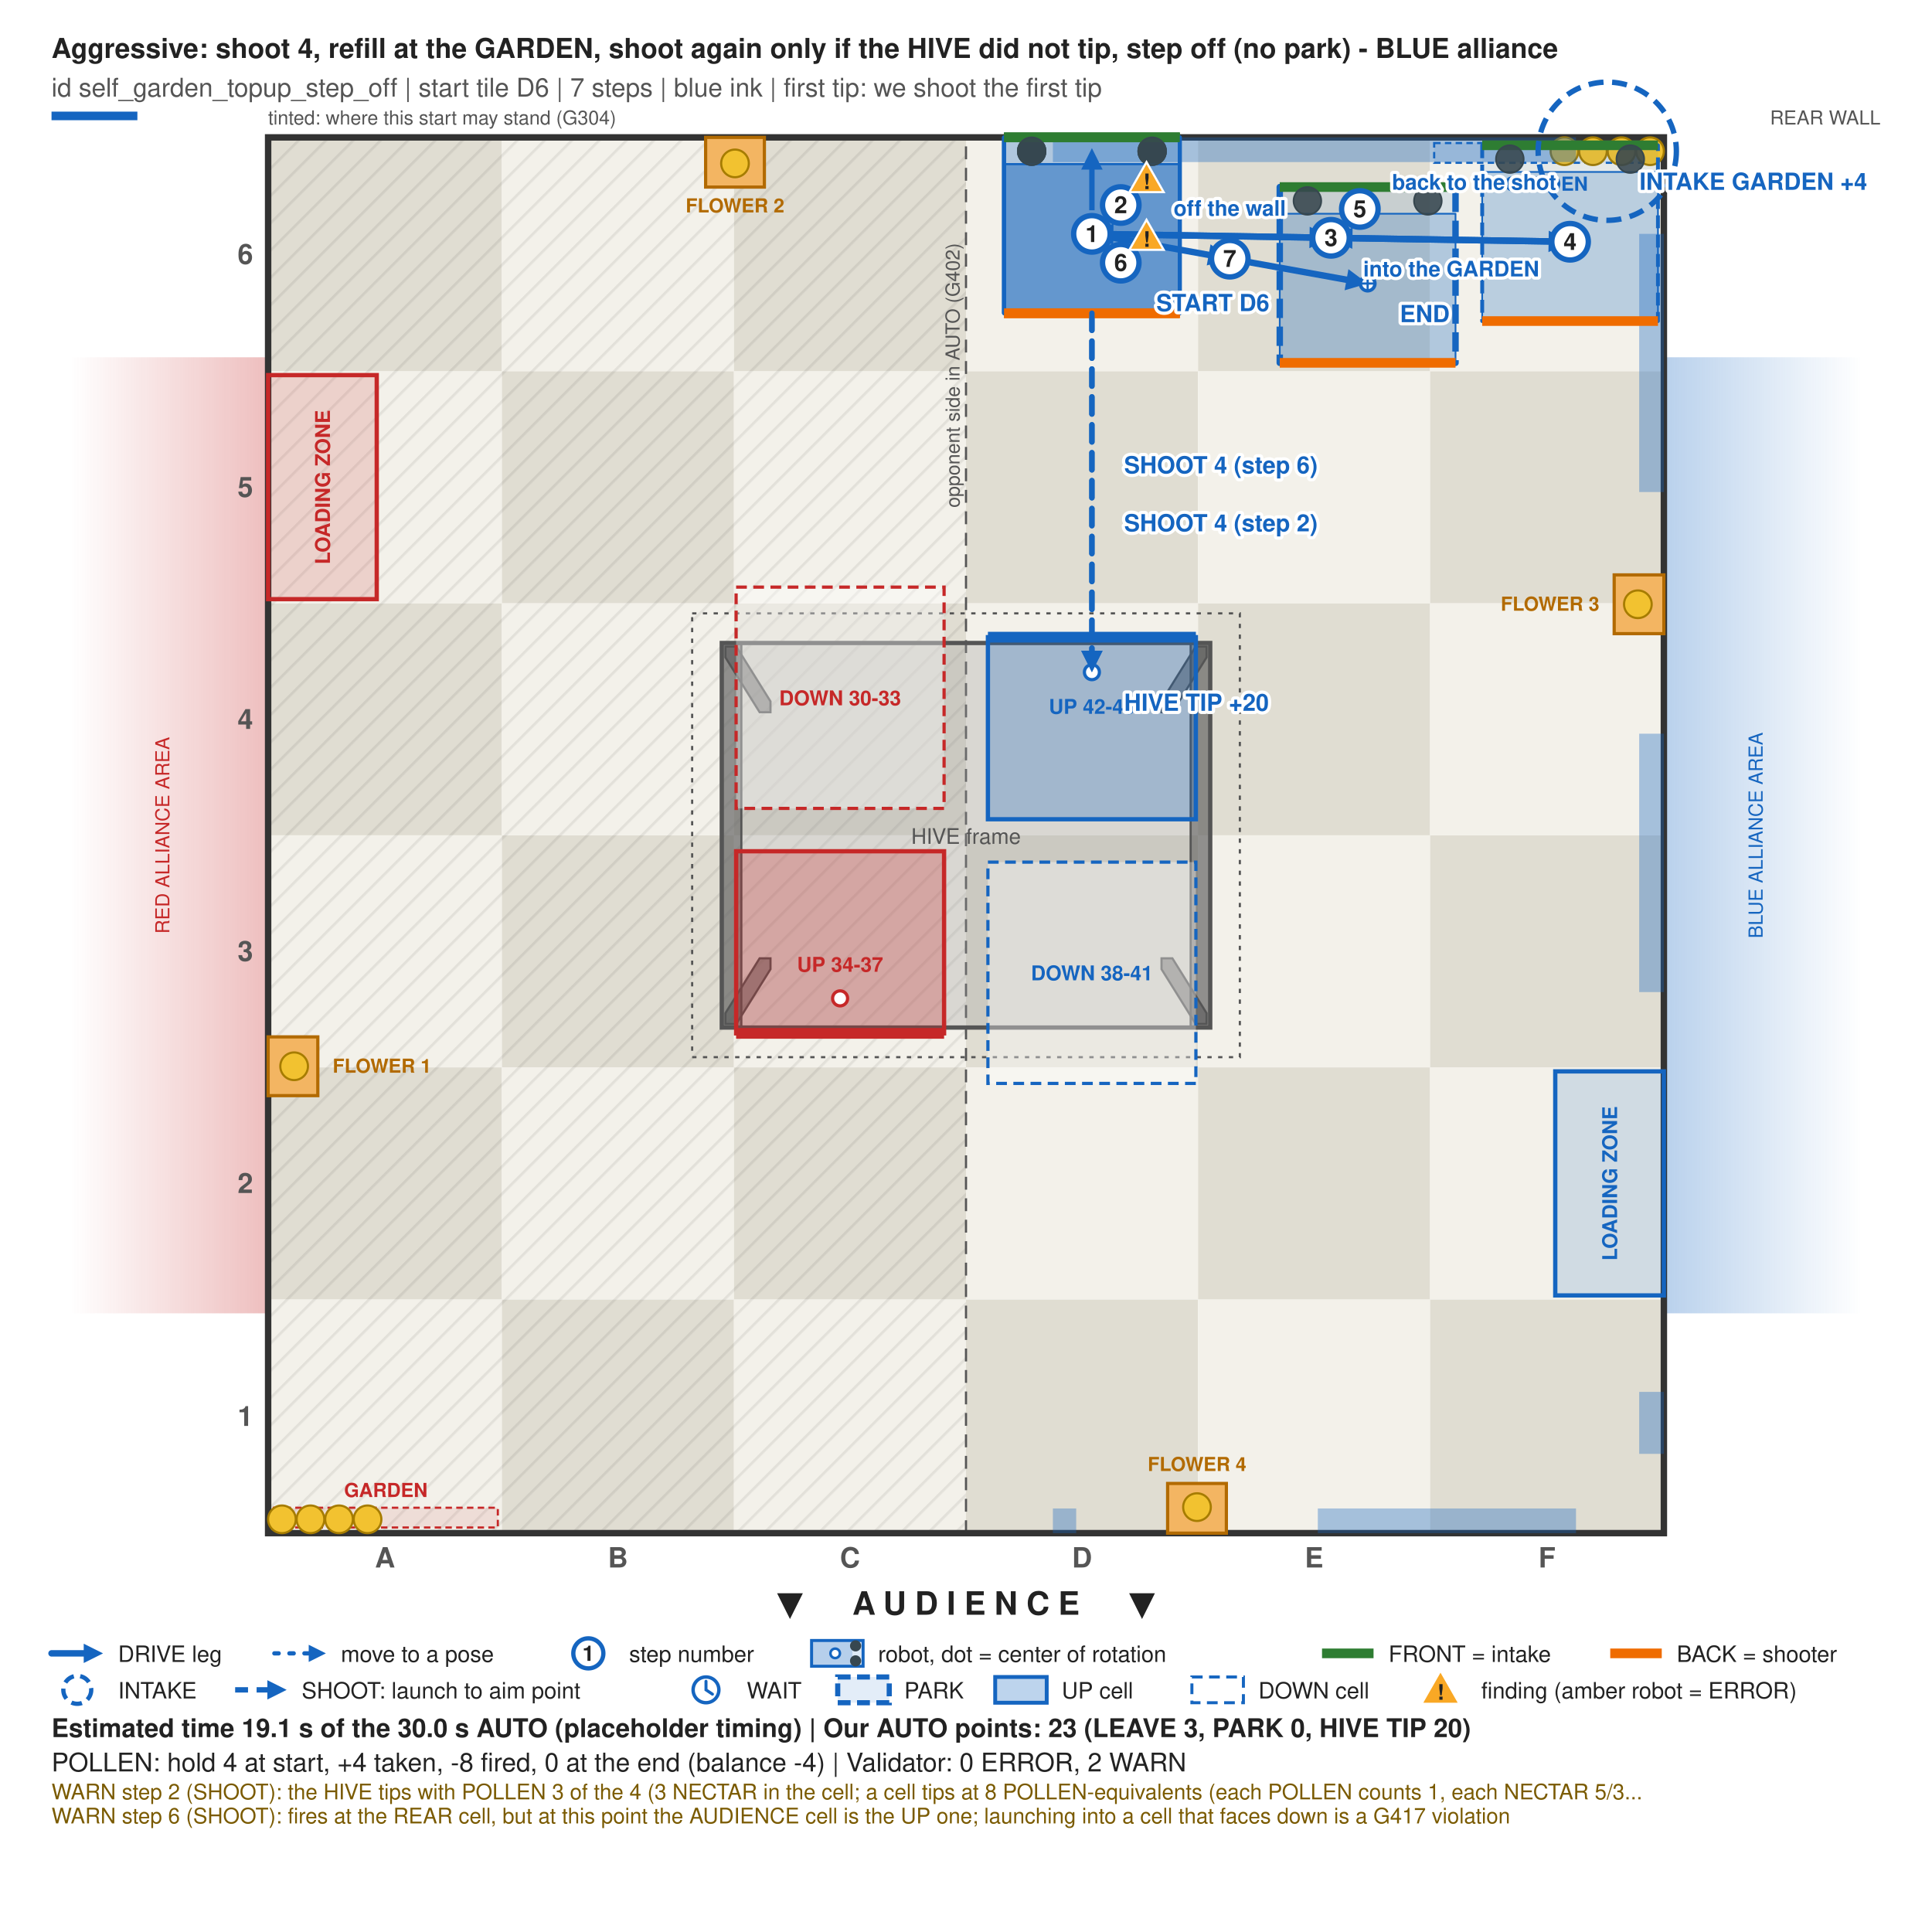
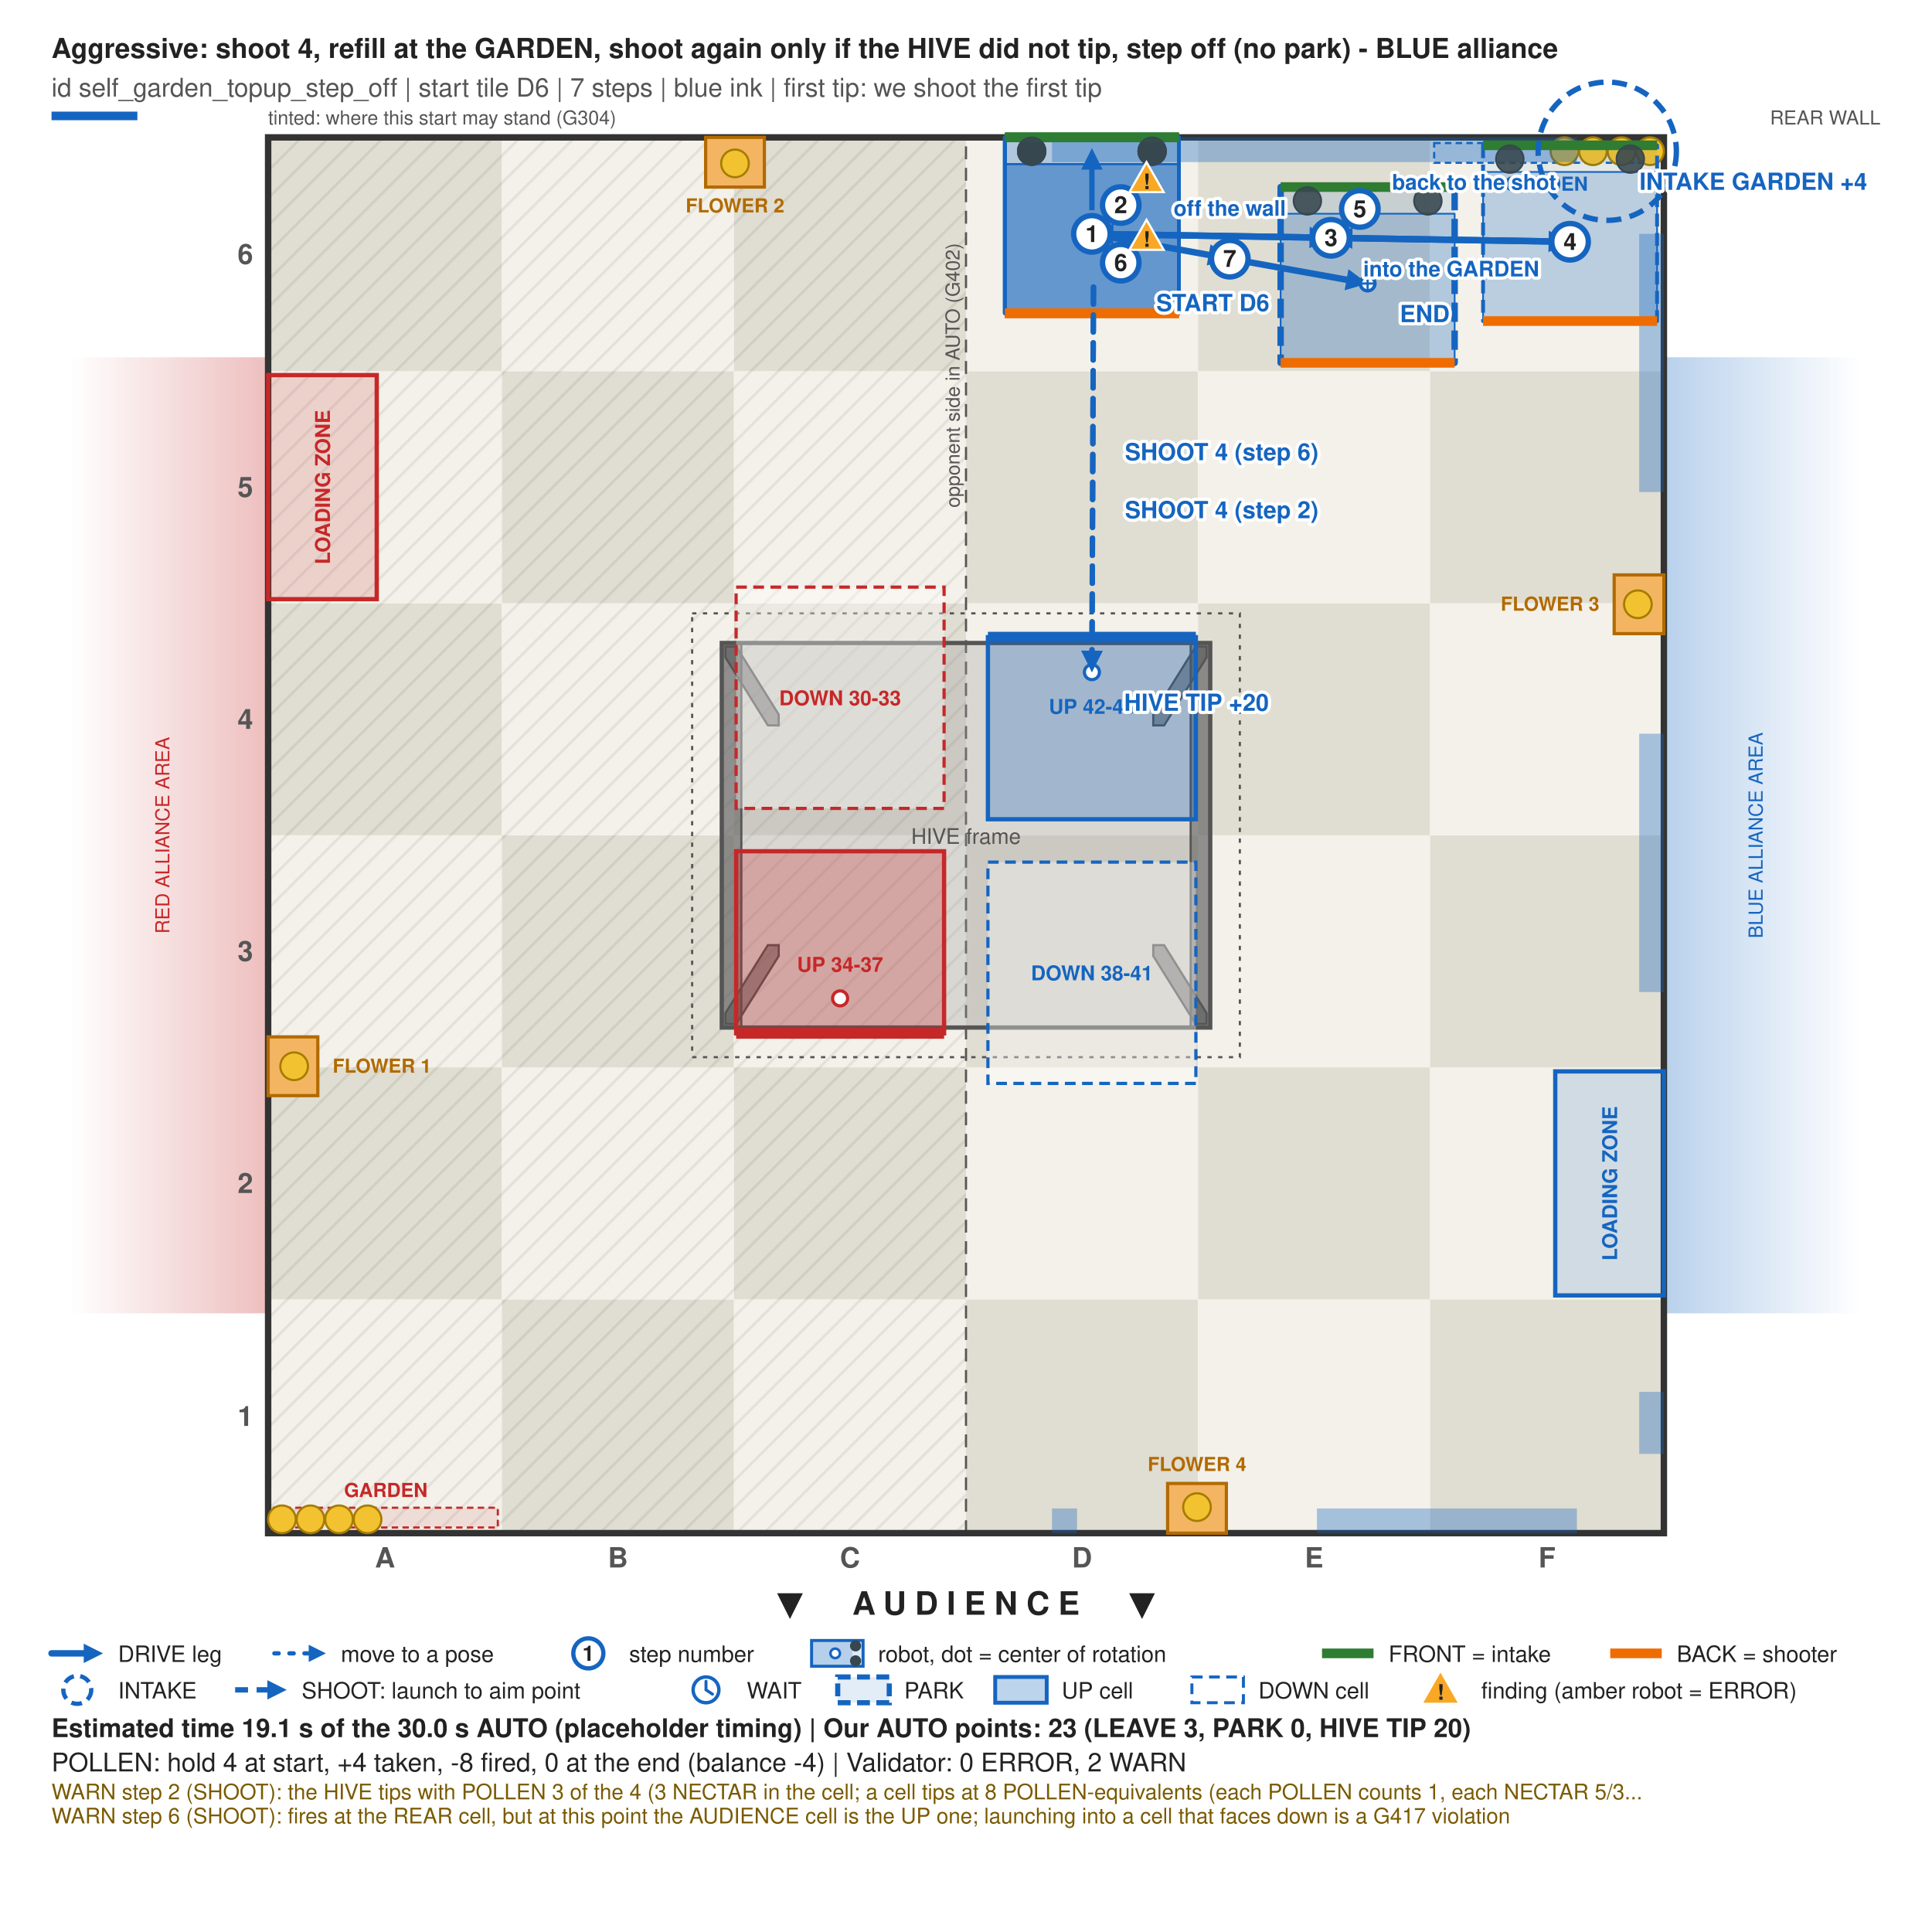
<svg xmlns="http://www.w3.org/2000/svg" viewBox="0 0 900 900" width="900" height="900" role="img" aria-labelledby="svg-title svg-desc" font-family="Helvetica, Arial, sans-serif">
  <defs>
    <linearGradient id="area-red" x1="1" y1="0" x2="0" y2="0">
      <stop offset="0" stop-color="#c62828" stop-opacity="0.30" />
      <stop offset="1" stop-color="#c62828" stop-opacity="0" />
    </linearGradient>
    <linearGradient id="area-blue" x1="0" y1="0" x2="1" y2="0">
      <stop offset="0" stop-color="#1565c0" stop-opacity="0.30" />
      <stop offset="1" stop-color="#1565c0" stop-opacity="0" />
    </linearGradient>
    <pattern id="opponent-hatch" width="9" height="9" patternUnits="userSpaceOnUse" patternTransform="rotate(45)">
      <line x1="0" y1="0" x2="0" y2="9" stroke="#000000" stroke-opacity="0.07" stroke-width="2.5" />
    </pattern>
  </defs>
  <rect id="background" x="0" y="0" width="900" height="900" fill="#ffffff" />
  <text id="title" x="24" y="27" font-size="12.79" font-weight="bold" fill="#222222">Aggressive: shoot 4, refill at the GARDEN, shoot again only if the HIVE did not tip, step off (no park) - BLUE alliance</text>
  <text id="subtitle" x="24" y="45" font-size="12" fill="#555555">id self_garden_topup_step_off  |  start tile D6  |  7 steps  |  blue ink  |  first tip: we shoot the first tip</text>
  <rect x="24" y="52" width="40" height="4" fill="#1565c0" />
  <g id="field">
    <rect class="alliance-area" data-alliance="RED" x="32.9" y="166.43" width="92" height="445.37" fill="url(#area-red)" />
    <rect class="alliance-area" data-alliance="BLUE" x="775.1" y="166.43" width="92" height="445.37" fill="url(#area-blue)" />
    <text x="78.9" y="389.12" font-size="9" fill="#c62828" text-anchor="middle" transform="rotate(-90 78.9 389.12)">RED ALLIANCE AREA</text>
    <text x="821.1" y="389.12" font-size="9" fill="#1565c0" text-anchor="middle" transform="rotate(-90 821.1 389.12)">BLUE ALLIANCE AREA</text>
    <rect class="tile" data-tile="A1" x="124.9" y="605.3" width="108.9" height="108.9" fill="#f3f1ea" />
    <rect class="tile" data-tile="A2" x="124.9" y="497.2" width="108.9" height="108.1" fill="#e0ddd2" />
    <rect class="tile" data-tile="A3" x="124.9" y="389.1" width="108.9" height="108.1" fill="#f3f1ea" />
    <rect class="tile" data-tile="A4" x="124.9" y="281" width="108.9" height="108.1" fill="#e0ddd2" />
    <rect class="tile" data-tile="A5" x="124.9" y="172.9" width="108.9" height="108.1" fill="#f3f1ea" />
    <rect class="tile" data-tile="A6" x="124.9" y="64" width="108.9" height="108.9" fill="#e0ddd2" />
    <rect class="tile" data-tile="B1" x="233.8" y="605.3" width="108.1" height="108.9" fill="#e0ddd2" />
    <rect class="tile" data-tile="B2" x="233.8" y="497.2" width="108.1" height="108.1" fill="#f3f1ea" />
    <rect class="tile" data-tile="B3" x="233.8" y="389.1" width="108.1" height="108.1" fill="#e0ddd2" />
    <rect class="tile" data-tile="B4" x="233.8" y="281" width="108.1" height="108.1" fill="#f3f1ea" />
    <rect class="tile" data-tile="B5" x="233.8" y="172.9" width="108.1" height="108.1" fill="#e0ddd2" />
    <rect class="tile" data-tile="B6" x="233.8" y="64" width="108.1" height="108.9" fill="#f3f1ea" />
    <rect class="tile" data-tile="C1" x="341.9" y="605.3" width="108.1" height="108.9" fill="#f3f1ea" />
    <rect class="tile" data-tile="C2" x="341.9" y="497.2" width="108.1" height="108.1" fill="#e0ddd2" />
    <rect class="tile" data-tile="C3" x="341.9" y="389.1" width="108.1" height="108.1" fill="#f3f1ea" />
    <rect class="tile" data-tile="C4" x="341.9" y="281" width="108.1" height="108.1" fill="#e0ddd2" />
    <rect class="tile" data-tile="C5" x="341.9" y="172.9" width="108.1" height="108.1" fill="#f3f1ea" />
    <rect class="tile" data-tile="C6" x="341.9" y="64" width="108.1" height="108.9" fill="#e0ddd2" />
    <rect class="tile" data-tile="D1" x="450" y="605.3" width="108.1" height="108.9" fill="#e0ddd2" />
    <rect class="tile" data-tile="D2" x="450" y="497.2" width="108.1" height="108.1" fill="#f3f1ea" />
    <rect class="tile" data-tile="D3" x="450" y="389.1" width="108.1" height="108.1" fill="#e0ddd2" />
    <rect class="tile" data-tile="D4" x="450" y="281" width="108.1" height="108.1" fill="#f3f1ea" />
    <rect class="tile" data-tile="D5" x="450" y="172.9" width="108.1" height="108.1" fill="#e0ddd2" />
    <rect class="tile" data-tile="D6" x="450" y="64" width="108.1" height="108.9" fill="#f3f1ea" />
    <rect class="tile" data-tile="E1" x="558.1" y="605.3" width="108.1" height="108.9" fill="#f3f1ea" />
    <rect class="tile" data-tile="E2" x="558.1" y="497.2" width="108.1" height="108.1" fill="#e0ddd2" />
    <rect class="tile" data-tile="E3" x="558.1" y="389.1" width="108.1" height="108.1" fill="#f3f1ea" />
    <rect class="tile" data-tile="E4" x="558.1" y="281" width="108.1" height="108.1" fill="#e0ddd2" />
    <rect class="tile" data-tile="E5" x="558.1" y="172.9" width="108.1" height="108.1" fill="#f3f1ea" />
    <rect class="tile" data-tile="E6" x="558.1" y="64" width="108.1" height="108.9" fill="#e0ddd2" />
    <rect class="tile" data-tile="F1" x="666.2" y="605.3" width="108.9" height="108.9" fill="#e0ddd2" />
    <rect class="tile" data-tile="F2" x="666.2" y="497.2" width="108.9" height="108.1" fill="#f3f1ea" />
    <rect class="tile" data-tile="F3" x="666.2" y="389.1" width="108.9" height="108.1" fill="#e0ddd2" />
    <rect class="tile" data-tile="F4" x="666.2" y="281" width="108.9" height="108.1" fill="#f3f1ea" />
    <rect class="tile" data-tile="F5" x="666.2" y="172.9" width="108.9" height="108.1" fill="#e0ddd2" />
    <rect class="tile" data-tile="F6" x="666.2" y="64" width="108.9" height="108.9" fill="#f3f1ea" />
    <rect id="opponent-side" x="124.9" y="64" width="325.1" height="650.2" fill="url(#opponent-hatch)" />
    <line id="side-line" x1="450" y1="714.2" x2="450" y2="64" stroke="#555555" stroke-width="1" stroke-dasharray="6 4" />
    <text id="opponent-label" x="447" y="174.86" font-size="9" fill="#555555" text-anchor="middle" transform="rotate(-90 447 174.86)">opponent side in AUTO (G402)</text>
    <text class="tile-label" x="179.35" y="730.2" font-size="13" font-weight="bold" text-anchor="middle" fill="#555555">A</text>
    <text class="tile-label" x="287.85" y="730.2" font-size="13" font-weight="bold" text-anchor="middle" fill="#555555">B</text>
    <text class="tile-label" x="395.95" y="730.2" font-size="13" font-weight="bold" text-anchor="middle" fill="#555555">C</text>
    <text class="tile-label" x="504.05" y="730.2" font-size="13" font-weight="bold" text-anchor="middle" fill="#555555">D</text>
    <text class="tile-label" x="612.15" y="730.2" font-size="13" font-weight="bold" text-anchor="middle" fill="#555555">E</text>
    <text class="tile-label" x="720.65" y="730.2" font-size="13" font-weight="bold" text-anchor="middle" fill="#555555">F</text>
    <text class="tile-label" x="117.9" y="664.25" font-size="13" font-weight="bold" text-anchor="end" fill="#555555">1</text>
    <text class="tile-label" x="117.9" y="555.75" font-size="13" font-weight="bold" text-anchor="end" fill="#555555">2</text>
    <text class="tile-label" x="117.9" y="447.65" font-size="13" font-weight="bold" text-anchor="end" fill="#555555">3</text>
    <text class="tile-label" x="117.9" y="339.55" font-size="13" font-weight="bold" text-anchor="end" fill="#555555">4</text>
    <text class="tile-label" x="117.9" y="231.45" font-size="13" font-weight="bold" text-anchor="end" fill="#555555">5</text>
    <text class="tile-label" x="117.9" y="122.95" font-size="13" font-weight="bold" text-anchor="end" fill="#555555">6</text>
    <rect id="field-border" x="124.9" y="64" width="650.2" height="650.2" fill="none" stroke="#333333" stroke-width="3" />
  </g>
  <g id="structures">
    <rect id="hive-frame" x="336.23" y="299.53" width="227.54" height="179.14" fill="#9a9a9a" fill-opacity="0.30" stroke="#555555" stroke-width="2" />
    <rect id="hive-keepout" x="322.43" y="285.73" width="255.14" height="206.74" fill="none" stroke="#555555" stroke-width="1" stroke-dasharray="2 3" />
    <g id="hive-solid">
      <polygon class="hive-foot" points="336.23,478.67 345.35,478.67 345.35,299.53 336.23,299.53" fill="#555555" fill-opacity="0.55" stroke="#555555" stroke-width="1" />
      <polygon class="hive-foot" points="554.65,478.67 563.77,478.67 563.77,299.53 554.65,299.53" fill="#555555" fill-opacity="0.55" stroke="#555555" stroke-width="1" />
-       <polygon class="hive-foot" points="337.94,477.01 343,477.01 358.92,451.48 358.92,446.42 353.86,446.42 337.94,471.95" fill="#555555" fill-opacity="0.55" stroke="#555555" stroke-width="1" />
-       <polygon class="hive-foot" points="337.94,306.25 353.86,331.78 358.92,331.78 358.92,326.72 343,301.19 337.94,301.19" fill="#555555" fill-opacity="0.55" stroke="#555555" stroke-width="1" />
-       <polygon class="hive-foot" points="541.08,451.48 557,477.01 562.06,477.01 562.06,471.95 546.14,446.42 541.08,446.42" fill="#555555" fill-opacity="0.55" stroke="#555555" stroke-width="1" />
-       <polygon class="hive-foot" points="541.08,331.78 546.14,331.78 562.06,306.25 562.06,301.19 557,301.19 541.08,326.72" fill="#555555" fill-opacity="0.55" stroke="#555555" stroke-width="1" />
+       <polygon class="hive-foot" points="337.94,477.01 343,477.01 362.76,445.34 362.76,440.28 357.7,440.28 337.94,471.95" fill="#555555" fill-opacity="0.55" stroke="#555555" stroke-width="1" />
+       <polygon class="hive-foot" points="337.94,306.25 357.7,337.92 362.76,337.92 362.76,332.86 343,301.19 337.94,301.19" fill="#555555" fill-opacity="0.55" stroke="#555555" stroke-width="1" />
+       <polygon class="hive-foot" points="537.24,445.34 557,477.01 562.06,477.01 562.06,471.95 542.3,440.28 537.24,440.28" fill="#555555" fill-opacity="0.55" stroke="#555555" stroke-width="1" />
+       <polygon class="hive-foot" points="537.24,337.92 542.3,337.92 562.06,306.25 562.06,301.19 557,301.19 537.24,332.86" fill="#555555" fill-opacity="0.55" stroke="#555555" stroke-width="1" />
    </g>
    <text x="450" y="393.1" font-size="10" fill="#555555" text-anchor="middle">HIVE frame</text>
    <g class="hive" data-alliance="RED">
      <g class="cell cell-down" data-alliance="RED" data-side="REAR">
        <rect x="342.91" y="273.5" width="96.88" height="103.09" fill="#ffffff" fill-opacity="0.35" stroke="#c62828" stroke-width="1.5" stroke-dasharray="5 3" />
        <text x="391.35" y="328.55" font-size="9.5" font-weight="bold" fill="#c62828" text-anchor="middle">DOWN 30-33</text>
      </g>
      <g class="cell cell-up" data-alliance="RED" data-side="AUDIENCE">
        <rect x="342.91" y="396.55" width="96.88" height="84.82" fill="#c62828" fill-opacity="0.28" stroke="#c62828" stroke-width="2" />
        <line class="cell-opening" x1="342.91" y1="481.38" x2="439.79" y2="481.38" stroke="#c62828" stroke-width="5" />
        <circle class="aim-point" cx="391.35" cy="465.08" r="3.5" fill="#ffffff" stroke="#c62828" stroke-width="1.5" />
        <text x="391.35" y="452.68" font-size="9.5" font-weight="bold" fill="#c62828" text-anchor="middle">UP 34-37</text>
      </g>
    </g>
    <g class="hive" data-alliance="BLUE">
      <g class="cell cell-down" data-alliance="BLUE" data-side="AUDIENCE">
        <rect x="460.21" y="401.61" width="96.88" height="103.09" fill="#ffffff" fill-opacity="0.35" stroke="#1565c0" stroke-width="1.5" stroke-dasharray="5 3" />
        <text x="508.65" y="456.66" font-size="9.5" font-weight="bold" fill="#1565c0" text-anchor="middle">DOWN 38-41</text>
      </g>
      <g class="cell cell-up" data-alliance="BLUE" data-side="REAR">
        <rect x="460.21" y="296.82" width="96.88" height="84.82" fill="#1565c0" fill-opacity="0.28" stroke="#1565c0" stroke-width="2" />
        <line class="cell-opening" x1="460.21" y1="296.82" x2="557.09" y2="296.82" stroke="#1565c0" stroke-width="5" />
        <circle class="aim-point" cx="508.65" cy="313.12" r="3.5" fill="#ffffff" stroke="#1565c0" stroke-width="1.5" />
        <text x="508.65" y="332.52" font-size="9.5" font-weight="bold" fill="#1565c0" text-anchor="middle">UP 42-45</text>
      </g>
    </g>
    <g class="flower" data-flower="1">
      <rect x="124.9" y="483.02" width="23.15" height="27.37" fill="#f3b562" stroke="#b26a00" stroke-width="1.5" />
      <circle cx="137.02" cy="496.71" r="6.44" fill="#f2c230" stroke="#a67c00" stroke-width="1" />
      <text x="154.95" y="499.71" font-size="9" fill="#b26a00" font-weight="bold" text-anchor="start">FLOWER 1</text>
    </g>
    <g class="flower" data-flower="2">
      <rect x="328.71" y="64" width="27.37" height="23.15" fill="#f3b562" stroke="#b26a00" stroke-width="1.5" />
      <circle cx="342.39" cy="76.12" r="6.44" fill="#f2c230" stroke="#a67c00" stroke-width="1" />
      <text x="342.39" y="98.95" font-size="9" fill="#b26a00" font-weight="bold" text-anchor="middle">FLOWER 2</text>
    </g>
    <g class="flower" data-flower="3">
      <rect x="751.95" y="267.81" width="23.15" height="27.37" fill="#f3b562" stroke="#b26a00" stroke-width="1.5" />
      <circle cx="762.98" cy="281.49" r="6.44" fill="#f2c230" stroke="#a67c00" stroke-width="1" />
      <text x="745.05" y="284.49" font-size="9" fill="#b26a00" font-weight="bold" text-anchor="end">FLOWER 3</text>
    </g>
    <g class="flower" data-flower="4">
      <rect x="543.92" y="691.05" width="27.37" height="23.15" fill="#f3b562" stroke="#b26a00" stroke-width="1.5" />
      <circle cx="557.61" cy="702.08" r="6.44" fill="#f2c230" stroke="#a67c00" stroke-width="1" />
      <text x="557.61" y="685.25" font-size="9" fill="#b26a00" font-weight="bold" text-anchor="middle">FLOWER 4</text>
    </g>
    <g class="garden" data-alliance="RED">
      <rect x="127.54" y="702.36" width="104.37" height="9.2" fill="#c62828" fill-opacity="0.10" stroke="#c62828" stroke-width="1" stroke-dasharray="3 2" />
      <circle class="pollen" cx="131.34" cy="707.76" r="6.44" fill="#f2c230" stroke="#a67c00" stroke-width="1" />
      <circle class="pollen" cx="144.63" cy="707.76" r="6.44" fill="#f2c230" stroke="#a67c00" stroke-width="1" />
      <circle class="pollen" cx="157.93" cy="707.76" r="6.44" fill="#f2c230" stroke="#a67c00" stroke-width="1" />
      <circle class="pollen" cx="171.22" cy="707.76" r="6.44" fill="#f2c230" stroke="#a67c00" stroke-width="1" />
      <text x="179.73" y="697.36" font-size="9" fill="#c62828" text-anchor="middle" font-weight="bold">GARDEN</text>
    </g>
    <g class="loading-zone" data-alliance="RED">
      <rect x="124.9" y="174.74" width="50.6" height="104.37" fill="#c62828" fill-opacity="0.16" stroke="#c62828" stroke-width="2" />
      <text x="150.2" y="230.43" font-size="9.5" font-weight="bold" fill="#c62828" text-anchor="middle" transform="rotate(-90 150.2 226.93)">LOADING ZONE</text>
    </g>
    <g class="garden" data-alliance="BLUE">
      <rect x="668.09" y="66.64" width="104.37" height="9.2" fill="#1565c0" fill-opacity="0.10" stroke="#1565c0" stroke-width="1" stroke-dasharray="3 2" />
      <circle class="pollen" cx="768.66" cy="70.44" r="6.44" fill="#f2c230" stroke="#a67c00" stroke-width="1" />
      <circle class="pollen" cx="755.37" cy="70.44" r="6.44" fill="#f2c230" stroke="#a67c00" stroke-width="1" />
      <circle class="pollen" cx="742.07" cy="70.44" r="6.44" fill="#f2c230" stroke="#a67c00" stroke-width="1" />
      <circle class="pollen" cx="728.78" cy="70.44" r="6.44" fill="#f2c230" stroke="#a67c00" stroke-width="1" />
      <text x="720.27" y="88.84" font-size="9" fill="#1565c0" text-anchor="middle" font-weight="bold">GARDEN</text>
    </g>
    <g class="loading-zone" data-alliance="BLUE">
      <rect x="724.5" y="499.09" width="50.6" height="104.37" fill="#1565c0" fill-opacity="0.16" stroke="#1565c0" stroke-width="2" />
      <text x="749.8" y="554.77" font-size="9.5" font-weight="bold" fill="#1565c0" text-anchor="middle" transform="rotate(-90 749.8 551.27)">LOADING ZONE</text>
    </g>
    <text id="audience-label" x="450" y="752.2" font-size="15" font-weight="bold" letter-spacing="4" text-anchor="middle" fill="#222222">AUDIENCE</text>
    <polygon class="compass-arrow" points="362,742.2 374,742.2 368,754.2" fill="#222222" />
    <polygon class="compass-arrow" points="526,742.2 538,742.2 532,754.2" fill="#222222" />
    <text x="876" y="58" font-size="9" fill="#555555" text-anchor="end">REAR WALL</text>
  </g>
  <g id="start-bands" data-heading="90">
    <rect class="start-band" data-wall="BLUE" data-from="8.03" data-to="14.3" x="763.6" y="648.4" width="11.5" height="28.86" fill="#1565c0" fill-opacity="0.35" />
    <rect class="start-band" data-wall="BLUE" data-from="54.79" data-to="80.96" x="763.6" y="341.78" width="11.5" height="120.37" fill="#1565c0" fill-opacity="0.35" />
    <rect class="start-band" data-wall="BLUE" data-from="105.43" data-to="131.58" x="763.6" y="108.94" width="11.5" height="120.27" fill="#1565c0" fill-opacity="0.35" />
-     <rect class="start-band" data-wall="AUDIENCE" data-from="79.47" data-to="81.83" x="490.48" y="702.7" width="10.85" height="11.5" fill="#1565c0" fill-opacity="0.35" />
-     <rect class="start-band" data-wall="AUDIENCE" data-from="106.3" data-to="132.45" x="613.89" y="702.7" width="120.27" height="11.5" fill="#1565c0" fill-opacity="0.35" />
-     <rect class="start-band" data-wall="REAR" data-from="79.47" data-to="132.45" x="490.48" y="64" width="243.68" height="11.5" fill="#1565c0" fill-opacity="0.35" />
+     <rect class="start-band" data-wall="AUDIENCE" data-from="79.38" data-to="81.92" x="490.07" y="702.7" width="11.67" height="11.5" fill="#1565c0" fill-opacity="0.35" />
+     <rect class="start-band" data-wall="AUDIENCE" data-from="106.21" data-to="132.54" x="613.47" y="702.7" width="121.1" height="11.5" fill="#1565c0" fill-opacity="0.35" />
+     <rect class="start-band" data-wall="REAR" data-from="79.38" data-to="132.54" x="490.07" y="64" width="244.51" height="11.5" fill="#1565c0" fill-opacity="0.35" />
    <text class="start-band-label" x="124.9" y="58" font-size="9" fill="#555555">tinted: where this start may stand (G304)</text>
  </g>
  <g id="route" data-ink="#1565c0" data-alliance="BLUE" data-route="self_garden_topup_step_off">
    <g class="drive-leg" data-step="3" data-mode="CONSTANT">
      <path class="leg" d="M 508.65 108.94 L 731.4 112.62" fill="none" stroke="#1565c0" stroke-width="3" stroke-linecap="round" stroke-linejoin="round" />
      <polygon class="arrowhead" points="620.03,110.78 609.94,115.62 610.11,105.62" fill="#1565c0" />
      <polygon class="arrowhead" points="731.4,112.62 721.32,117.46 721.48,107.46" fill="#1565c0" />
    </g>
    <g class="drive-leg" data-step="5" data-mode="LINEAR">
      <path class="leg" d="M 731.4 112.62 L 508.65 108.94" fill="none" stroke="#1565c0" stroke-width="3" stroke-linecap="round" stroke-linejoin="round" />
      <polygon class="arrowhead" points="620.03,110.78 630.11,105.95 629.94,115.95" fill="#1565c0" />
      <polygon class="arrowhead" points="508.65,108.94 518.73,104.11 518.57,114.11" fill="#1565c0" />
    </g>
    <g class="drive-leg" data-step="7" data-mode="CONSTANT">
      <path class="leg" d="M 508.65 108.94 L 637.1 132.08" fill="none" stroke="#1565c0" stroke-width="3" stroke-linecap="round" stroke-linejoin="round" />
      <polygon class="arrowhead" points="572.88,120.51 562.15,123.66 563.92,113.82" fill="#1565c0" />
      <polygon class="arrowhead" points="637.1,132.08 626.37,135.23 628.15,125.39" fill="#1565c0" />
    </g>
    <g id="start-footprint" class="footprint start" data-step="1">
-       <polygon class="outline" points="467.71,64 467.71,145.88 549.59,145.88 549.59,64" fill="#1565c0" fill-opacity="0.14" stroke="#1565c0" stroke-width="1.8" stroke-linejoin="round" />
-       <polygon class="chassis" points="467.71,76.42 467.71,145.88 549.59,145.88 549.59,76.42" fill="#1565c0" fill-opacity="0.2" stroke="#1565c0" stroke-width="0.8" stroke-linejoin="round" />
-       <line class="front-edge" x1="467.71" y1="64" x2="549.59" y2="64" stroke="#2e7d32" stroke-width="4.5" />
-       <line class="back-edge" x1="467.71" y1="145.88" x2="549.59" y2="145.88" stroke="#ef6c00" stroke-width="4.5" />
+       <polygon class="outline" points="468.12,64 468.12,145.88 549.18,145.88 549.18,64" fill="#1565c0" fill-opacity="0.14" stroke="#1565c0" stroke-width="1.8" stroke-linejoin="round" />
+       <polygon class="chassis" points="468.12,76.42 468.12,145.88 549.18,145.88 549.18,76.42" fill="#1565c0" fill-opacity="0.2" stroke="#1565c0" stroke-width="0.8" stroke-linejoin="round" />
+       <line class="front-edge" x1="468.12" y1="64" x2="549.18" y2="64" stroke="#2e7d32" stroke-width="4.5" />
+       <line class="back-edge" x1="468.12" y1="145.88" x2="549.18" y2="145.88" stroke="#ef6c00" stroke-width="4.5" />
      <circle class="wheel" data-wheel="LEFT" cx="480.59" cy="70.44" r="6.44" fill="#37474f" fill-opacity="0.88" stroke="#37474f" stroke-width="0.8" />
      <circle class="wheel" data-wheel="RIGHT" cx="536.71" cy="70.44" r="6.44" fill="#37474f" fill-opacity="0.88" stroke="#37474f" stroke-width="0.8" />
      <g class="pose-point" data-x="83.42" data-y="131.58">
        <circle cx="508.65" cy="108.94" r="3.4" fill="#ffffff" fill-opacity="0.92" stroke="#1565c0" stroke-width="1.6" />
        <line x1="505.25" y1="108.94" x2="512.05" y2="108.94" stroke="#1565c0" stroke-width="1" />
        <line x1="508.65" y1="105.54" x2="508.65" y2="112.34" stroke="#1565c0" stroke-width="1" />
      </g>
      <line class="heading-arrow" x1="508.65" y1="97.94" x2="508.65" y2="77" stroke="#1565c0" stroke-width="2.5" />
      <polygon class="arrowhead" points="508.65,69 513.65,79 503.65,79" fill="#1565c0" />
    </g>
    <g class="shoot-pose" data-step="2" data-nominal="false">
-       <polygon class="outline" points="467.71,64 467.71,145.88 549.59,145.88 549.59,64" fill="#1565c0" fill-opacity="0.1" stroke="#1565c0" stroke-width="1.8" stroke-linejoin="round" />
-       <polygon class="chassis" points="467.71,76.42 467.71,145.88 549.59,145.88 549.59,76.42" fill="#1565c0" fill-opacity="0.2" stroke="#1565c0" stroke-width="0.8" stroke-linejoin="round" />
-       <line class="front-edge" x1="467.71" y1="64" x2="549.59" y2="64" stroke="#2e7d32" stroke-width="4.5" />
-       <line class="back-edge" x1="467.71" y1="145.88" x2="549.59" y2="145.88" stroke="#ef6c00" stroke-width="4.5" />
+       <polygon class="outline" points="468.12,64 468.12,145.88 549.18,145.88 549.18,64" fill="#1565c0" fill-opacity="0.1" stroke="#1565c0" stroke-width="1.8" stroke-linejoin="round" />
+       <polygon class="chassis" points="468.12,76.42 468.12,145.88 549.18,145.88 549.18,76.42" fill="#1565c0" fill-opacity="0.2" stroke="#1565c0" stroke-width="0.8" stroke-linejoin="round" />
+       <line class="front-edge" x1="468.12" y1="64" x2="549.18" y2="64" stroke="#2e7d32" stroke-width="4.5" />
+       <line class="back-edge" x1="468.12" y1="145.88" x2="549.18" y2="145.88" stroke="#ef6c00" stroke-width="4.5" />
      <circle class="wheel" data-wheel="LEFT" cx="480.59" cy="70.44" r="6.44" fill="#37474f" fill-opacity="0.88" stroke="#37474f" stroke-width="0.8" />
      <circle class="wheel" data-wheel="RIGHT" cx="536.71" cy="70.44" r="6.44" fill="#37474f" fill-opacity="0.88" stroke="#37474f" stroke-width="0.8" />
      <g class="pose-point" data-x="83.42" data-y="131.58">
        <circle cx="508.65" cy="108.94" r="3.4" fill="#ffffff" fill-opacity="0.92" stroke="#1565c0" stroke-width="1.6" />
        <line x1="505.25" y1="108.94" x2="512.05" y2="108.94" stroke="#1565c0" stroke-width="1" />
        <line x1="508.65" y1="105.54" x2="508.65" y2="112.34" stroke="#1565c0" stroke-width="1" />
      </g>
-       <line class="shot" x1="508.65" y1="145.88" x2="508.65" y2="304.12" stroke="#1565c0" stroke-width="2.5" stroke-dasharray="8 5" stroke-linecap="round" />
-       <polygon class="arrowhead" points="508.65,313.12 503.65,303.12 513.65,303.12" fill="#1565c0" />
+       <line class="shot" x1="509.39" y1="133.69" x2="508.69" y2="304.12" stroke="#1565c0" stroke-width="2.5" stroke-dasharray="8 5" stroke-linecap="round" />
+       <polygon class="arrowhead" points="508.65,313.12 503.69,303.1 513.69,303.14" fill="#1565c0" />
    </g>
    <g class="intake" data-step="4" data-source="GARDEN">
-       <polygon class="outline" points="690.46,67.68 690.46,149.56 772.34,149.56 772.34,67.68" fill="#1565c0" fill-opacity="0.07" stroke="#1565c0" stroke-width="1.8" stroke-dasharray="6 3" stroke-linejoin="round" />
-       <polygon class="chassis" points="690.46,80.1 690.46,149.56 772.34,149.56 772.34,80.1" fill="#1565c0" fill-opacity="0.2" stroke="#1565c0" stroke-width="0.8" stroke-linejoin="round" />
-       <line class="front-edge" x1="690.46" y1="67.68" x2="772.34" y2="67.68" stroke="#2e7d32" stroke-width="4.5" />
-       <line class="back-edge" x1="690.46" y1="149.56" x2="772.34" y2="149.56" stroke="#ef6c00" stroke-width="4.5" />
+       <polygon class="outline" points="690.87,67.68 690.87,149.56 771.93,149.56 771.93,67.68" fill="#1565c0" fill-opacity="0.07" stroke="#1565c0" stroke-width="1.8" stroke-dasharray="6 3" stroke-linejoin="round" />
+       <polygon class="chassis" points="690.87,80.1 690.87,149.56 771.93,149.56 771.93,80.1" fill="#1565c0" fill-opacity="0.2" stroke="#1565c0" stroke-width="0.8" stroke-linejoin="round" />
+       <line class="front-edge" x1="690.87" y1="67.68" x2="771.93" y2="67.68" stroke="#2e7d32" stroke-width="4.5" />
+       <line class="back-edge" x1="690.87" y1="149.56" x2="771.93" y2="149.56" stroke="#ef6c00" stroke-width="4.5" />
      <circle class="wheel" data-wheel="LEFT" cx="703.34" cy="74.12" r="6.44" fill="#37474f" fill-opacity="0.88" stroke="#37474f" stroke-width="0.8" />
      <circle class="wheel" data-wheel="RIGHT" cx="759.46" cy="74.12" r="6.44" fill="#37474f" fill-opacity="0.88" stroke="#37474f" stroke-width="0.8" />
      <g class="pose-point" data-x="131.85" data-y="130.78">
        <circle cx="731.4" cy="112.62" r="3.4" fill="#ffffff" fill-opacity="0.92" stroke="#1565c0" stroke-width="1.6" />
        <line x1="728" y1="112.62" x2="734.8" y2="112.62" stroke="#1565c0" stroke-width="1" />
        <line x1="731.4" y1="109.22" x2="731.4" y2="116.02" stroke="#1565c0" stroke-width="1" />
      </g>
      <circle class="intake-ring" cx="748.72" cy="70.44" r="32.2" fill="none" stroke="#1565c0" stroke-width="2.5" stroke-dasharray="7 4" />
    </g>
    <g class="shoot-pose" data-step="6" data-nominal="false">
-       <polygon class="outline" points="467.71,64 467.71,145.88 549.59,145.88 549.59,64" fill="#1565c0" fill-opacity="0.1" stroke="#1565c0" stroke-width="1.8" stroke-linejoin="round" />
-       <polygon class="chassis" points="467.71,76.42 467.71,145.88 549.59,145.88 549.59,76.42" fill="#1565c0" fill-opacity="0.2" stroke="#1565c0" stroke-width="0.8" stroke-linejoin="round" />
-       <line class="front-edge" x1="467.71" y1="64" x2="549.59" y2="64" stroke="#2e7d32" stroke-width="4.5" />
-       <line class="back-edge" x1="467.71" y1="145.88" x2="549.59" y2="145.88" stroke="#ef6c00" stroke-width="4.5" />
+       <polygon class="outline" points="468.12,64 468.12,145.88 549.18,145.88 549.18,64" fill="#1565c0" fill-opacity="0.1" stroke="#1565c0" stroke-width="1.8" stroke-linejoin="round" />
+       <polygon class="chassis" points="468.12,76.42 468.12,145.88 549.18,145.88 549.18,76.42" fill="#1565c0" fill-opacity="0.2" stroke="#1565c0" stroke-width="0.8" stroke-linejoin="round" />
+       <line class="front-edge" x1="468.12" y1="64" x2="549.18" y2="64" stroke="#2e7d32" stroke-width="4.5" />
+       <line class="back-edge" x1="468.12" y1="145.88" x2="549.18" y2="145.88" stroke="#ef6c00" stroke-width="4.5" />
      <circle class="wheel" data-wheel="LEFT" cx="480.59" cy="70.44" r="6.44" fill="#37474f" fill-opacity="0.88" stroke="#37474f" stroke-width="0.8" />
      <circle class="wheel" data-wheel="RIGHT" cx="536.71" cy="70.44" r="6.44" fill="#37474f" fill-opacity="0.88" stroke="#37474f" stroke-width="0.8" />
      <g class="pose-point" data-x="83.42" data-y="131.58">
        <circle cx="508.65" cy="108.94" r="3.4" fill="#ffffff" fill-opacity="0.92" stroke="#1565c0" stroke-width="1.6" />
        <line x1="505.25" y1="108.94" x2="512.05" y2="108.94" stroke="#1565c0" stroke-width="1" />
        <line x1="508.65" y1="105.54" x2="508.65" y2="112.34" stroke="#1565c0" stroke-width="1" />
      </g>
-       <line class="shot" x1="508.65" y1="145.88" x2="508.65" y2="304.12" stroke="#1565c0" stroke-width="2.5" stroke-dasharray="8 5" stroke-linecap="round" />
-       <polygon class="arrowhead" points="508.65,313.12 503.65,303.12 513.65,303.12" fill="#1565c0" />
+       <line class="shot" x1="509.39" y1="133.69" x2="508.69" y2="304.12" stroke="#1565c0" stroke-width="2.5" stroke-dasharray="8 5" stroke-linecap="round" />
+       <polygon class="arrowhead" points="508.65,313.12 503.69,303.1 513.69,303.14" fill="#1565c0" />
    </g>
    <g class="end-outline" data-step="7">
-       <polygon class="outline" points="596.16,87.14 596.16,169.02 678.04,169.02 678.04,87.14" fill="#1565c0" fill-opacity="0.12" stroke="#1565c0" stroke-width="3" stroke-dasharray="9 4" stroke-linejoin="round" />
-       <polygon class="chassis" points="596.16,99.56 596.16,169.02 678.04,169.02 678.04,99.56" fill="#1565c0" fill-opacity="0.2" stroke="#1565c0" stroke-width="0.8" stroke-linejoin="round" />
-       <line class="front-edge" x1="596.16" y1="87.14" x2="678.04" y2="87.14" stroke="#2e7d32" stroke-width="4.5" />
-       <line class="back-edge" x1="596.16" y1="169.02" x2="678.04" y2="169.02" stroke="#ef6c00" stroke-width="4.5" />
+       <polygon class="outline" points="596.57,87.14 596.57,169.02 677.63,169.02 677.63,87.14" fill="#1565c0" fill-opacity="0.12" stroke="#1565c0" stroke-width="3" stroke-dasharray="9 4" stroke-linejoin="round" />
+       <polygon class="chassis" points="596.57,99.56 596.57,169.02 677.63,169.02 677.63,99.56" fill="#1565c0" fill-opacity="0.2" stroke="#1565c0" stroke-width="0.8" stroke-linejoin="round" />
+       <line class="front-edge" x1="596.57" y1="87.14" x2="677.63" y2="87.14" stroke="#2e7d32" stroke-width="4.5" />
+       <line class="back-edge" x1="596.57" y1="169.02" x2="677.63" y2="169.02" stroke="#ef6c00" stroke-width="4.5" />
      <circle class="wheel" data-wheel="LEFT" cx="609.04" cy="93.58" r="6.44" fill="#37474f" fill-opacity="0.88" stroke="#37474f" stroke-width="0.8" />
      <circle class="wheel" data-wheel="RIGHT" cx="665.16" cy="93.58" r="6.44" fill="#37474f" fill-opacity="0.88" stroke="#37474f" stroke-width="0.8" />
      <g class="pose-point" data-x="111.35" data-y="126.55">
        <circle cx="637.1" cy="132.08" r="3.4" fill="#ffffff" fill-opacity="0.92" stroke="#1565c0" stroke-width="1.6" />
        <line x1="633.7" y1="132.08" x2="640.5" y2="132.08" stroke="#1565c0" stroke-width="1" />
        <line x1="637.1" y1="128.68" x2="637.1" y2="135.48" stroke="#1565c0" stroke-width="1" />
      </g>
    </g>
    <g id="badges">
      <g class="badge" data-step="1" data-kind="START">
        <circle cx="508.65" cy="108.94" r="8.5" fill="#ffffff" stroke="#1565c0" stroke-width="2.5" />
        <text x="508.65" y="112.74" font-size="11" font-weight="bold" text-anchor="middle" fill="#222222">1</text>
      </g>
      <g class="badge" data-step="2" data-kind="SHOOT">
        <circle cx="522.09" cy="95.51" r="8.5" fill="#ffffff" stroke="#1565c0" stroke-width="2.5" />
        <text x="522.09" y="99.31" font-size="11" font-weight="bold" text-anchor="middle" fill="#222222">2</text>
      </g>
      <g class="badge" data-step="3" data-kind="DRIVE">
        <circle cx="620.03" cy="110.78" r="8.5" fill="#ffffff" stroke="#1565c0" stroke-width="2.5" />
        <text x="620.03" y="114.58" font-size="11" font-weight="bold" text-anchor="middle" fill="#222222">3</text>
      </g>
      <g class="badge" data-step="4" data-kind="INTAKE">
        <circle cx="731.4" cy="112.62" r="8.5" fill="#ffffff" stroke="#1565c0" stroke-width="2.5" />
        <text x="731.4" y="116.42" font-size="11" font-weight="bold" text-anchor="middle" fill="#222222">4</text>
      </g>
      <g class="badge" data-step="5" data-kind="DRIVE">
        <circle cx="633.46" cy="97.35" r="8.5" fill="#ffffff" stroke="#1565c0" stroke-width="2.5" />
        <text x="633.46" y="101.15" font-size="11" font-weight="bold" text-anchor="middle" fill="#222222">5</text>
      </g>
      <g class="badge" data-step="6" data-kind="SHOOT">
        <circle cx="522.09" cy="122.38" r="8.5" fill="#ffffff" stroke="#1565c0" stroke-width="2.5" />
        <text x="522.09" y="126.18" font-size="11" font-weight="bold" text-anchor="middle" fill="#222222">6</text>
      </g>
      <g class="badge" data-step="7" data-kind="DRIVE">
        <circle cx="572.88" cy="120.51" r="8.5" fill="#ffffff" stroke="#1565c0" stroke-width="2.5" />
        <text x="572.88" y="124.31" font-size="11" font-weight="bold" text-anchor="middle" fill="#222222">7</text>
      </g>
    </g>
    <g id="step-labels">
      <text class="step-label" x="538.65" y="144.94" font-size="11" font-weight="bold" fill="#1565c0" text-anchor="start" stroke="#ffffff" stroke-width="3" stroke-linejoin="round" paint-order="stroke">START D6</text>
-       <text class="step-label" x="523.65" y="247.5" font-size="11" font-weight="bold" fill="#1565c0" text-anchor="start" stroke="#ffffff" stroke-width="3" stroke-linejoin="round" paint-order="stroke">SHOOT 4 (step 2)</text>
+       <text class="step-label" x="524.02" y="241.4" font-size="11" font-weight="bold" fill="#1565c0" text-anchor="start" stroke="#ffffff" stroke-width="3" stroke-linejoin="round" paint-order="stroke">SHOOT 4 (step 2)</text>
      <text class="step-label" x="523.65" y="331.12" font-size="11" font-weight="bold" fill="#1565c0" text-anchor="start" stroke="#ffffff" stroke-width="3" stroke-linejoin="round" paint-order="stroke">HIVE TIP +20</text>
      <text class="step-label" x="635.03" y="128.78" font-size="10" font-weight="bold" fill="#1565c0" text-anchor="start" stroke="#ffffff" stroke-width="3" stroke-linejoin="round" paint-order="stroke">into the GARDEN</text>
      <text class="step-label" x="763.72" y="88.44" font-size="11" font-weight="bold" fill="#1565c0" text-anchor="start" stroke="#ffffff" stroke-width="3" stroke-linejoin="round" paint-order="stroke">INTAKE GARDEN +4</text>
      <text class="step-label" x="648.46" y="88.35" font-size="10" font-weight="bold" fill="#1565c0" text-anchor="start" stroke="#ffffff" stroke-width="3" stroke-linejoin="round" paint-order="stroke">back to the shot</text>
-       <text class="step-label" x="523.65" y="220.5" font-size="11" font-weight="bold" fill="#1565c0" text-anchor="start" stroke="#ffffff" stroke-width="3" stroke-linejoin="round" paint-order="stroke">SHOOT 4 (step 6)</text>
+       <text class="step-label" x="524.02" y="214.4" font-size="11" font-weight="bold" fill="#1565c0" text-anchor="start" stroke="#ffffff" stroke-width="3" stroke-linejoin="round" paint-order="stroke">SHOOT 4 (step 6)</text>
      <text class="step-label" x="572.88" y="100.51" font-size="10" font-weight="bold" fill="#1565c0" text-anchor="middle" stroke="#ffffff" stroke-width="3" stroke-linejoin="round" paint-order="stroke">off the wall</text>
      <text class="step-label" x="652.1" y="150.08" font-size="11" font-weight="bold" fill="#1565c0" text-anchor="start" stroke="#ffffff" stroke-width="3" stroke-linejoin="round" paint-order="stroke">END</text>
    </g>
    <g id="issue-marks">
      <g class="issue-mark" data-step="2" data-severity="WARN">
        <polygon points="534.09,75.51 542.09,89.51 526.09,89.51" fill="#f9a825" stroke="#ffffff" stroke-width="1" />
        <text x="534.09" y="88.11" font-size="10" font-weight="bold" text-anchor="middle" fill="#222222">!</text>
      </g>
      <g class="issue-mark" data-step="6" data-severity="WARN">
        <polygon points="534.09,102.38 542.09,116.38 526.09,116.38" fill="#f9a825" stroke="#ffffff" stroke-width="1" />
        <text x="534.09" y="114.98" font-size="10" font-weight="bold" text-anchor="middle" fill="#222222">!</text>
      </g>
    </g>
  </g>
  <g id="legend">
    <g class="legend-item" data-icon="drive">
      <line x1="24" y1="770.2" x2="40" y2="770.2" stroke="#1565c0" stroke-width="3" stroke-linecap="round" />
      <polygon class="arrowhead" points="48,770.2 39,774.7 39,765.7" fill="#1565c0" />
      <text x="55" y="774.2" font-size="10.5" fill="#222222">DRIVE leg</text>
    </g>
    <g class="legend-item" data-icon="approach">
      <line x1="127.81" y1="770.2" x2="143.81" y2="770.2" stroke="#1565c0" stroke-width="2" stroke-dasharray="2 5" stroke-linecap="round" />
      <polygon class="arrowhead" points="151.81,770.2 143.81,774.2 143.81,766.2" fill="#1565c0" />
      <text x="158.81" y="774.2" font-size="10.5" fill="#222222">move to a pose</text>
    </g>
    <g class="legend-item" data-icon="badge">
      <circle cx="274.07" cy="770.2" r="7" fill="#ffffff" stroke="#1565c0" stroke-width="2" />
      <text x="274.07" y="773.7" font-size="10" font-weight="bold" text-anchor="middle" fill="#222222">1</text>
      <text x="293.07" y="774.2" font-size="10.5" fill="#222222">step number</text>
    </g>
    <g class="legend-item" data-icon="robot">
      <rect x="378.06" y="764.2" width="24" height="12" fill="#1565c0" fill-opacity="0.14" stroke="#1565c0" stroke-width="1.4" />
      <rect x="378.06" y="764.2" width="19" height="12" fill="#1565c0" fill-opacity="0.2" />
      <circle cx="398.56" cy="766.7" r="2.6" fill="#37474f" />
      <circle cx="398.56" cy="773.7" r="2.6" fill="#37474f" />
      <circle cx="389.06" cy="770.2" r="2.2" fill="#ffffff" stroke="#1565c0" stroke-width="1.2" />
      <text x="409.06" y="774.2" font-size="10.5" fill="#222222">robot, dot = center of rotation</text>
    </g>
    <g class="legend-item" data-icon="front">
      <line x1="615.85" y1="770.2" x2="639.85" y2="770.2" stroke="#2e7d32" stroke-width="4.5" />
      <text x="646.85" y="774.2" font-size="10.5" fill="#222222">FRONT = intake</text>
    </g>
    <g class="legend-item" data-icon="back">
      <line x1="750.11" y1="770.2" x2="774.11" y2="770.2" stroke="#ef6c00" stroke-width="4.5" />
      <text x="781.11" y="774.2" font-size="10.5" fill="#222222">BACK = shooter</text>
    </g>
    <g class="legend-item" data-icon="intake">
      <circle cx="36" cy="787.2" r="6.5" fill="none" stroke="#1565c0" stroke-width="2" stroke-dasharray="5 3" />
      <text x="55" y="791.2" font-size="10.5" fill="#222222">INTAKE</text>
    </g>
    <g class="legend-item" data-icon="shoot">
      <line x1="109.54" y1="787.2" x2="125.54" y2="787.2" stroke="#1565c0" stroke-width="2.5" stroke-dasharray="6 4" />
      <polygon class="arrowhead" points="133.54,787.2 124.54,791.7 124.54,782.7" fill="#1565c0" />
      <text x="140.54" y="791.2" font-size="10.5" fill="#222222">SHOOT: launch to aim point</text>
    </g>
    <g class="legend-item" data-icon="wait">
      <circle cx="328.88" cy="787.2" r="6" fill="#ffffff" stroke="#1565c0" stroke-width="1.6" />
      <polyline points="328.88,783.2 328.88,787.2 331.88,789.2" fill="none" stroke="#1565c0" stroke-width="1.4" stroke-linecap="round" />
      <text x="347.88" y="791.2" font-size="10.5" fill="#222222">WAIT</text>
    </g>
    <g class="legend-item" data-icon="park">
      <rect x="390.24" y="781.2" width="24" height="12" fill="#1565c0" fill-opacity="0.12" stroke="#1565c0" stroke-width="2.4" stroke-dasharray="6 3" />
      <text x="421.24" y="791.2" font-size="10.5" fill="#222222">PARK</text>
    </g>
    <g class="legend-item" data-icon="up">
      <rect x="463.6" y="781.2" width="24" height="12" fill="#1565c0" fill-opacity="0.28" stroke="#1565c0" stroke-width="1.8" />
      <text x="494.6" y="791.2" font-size="10.5" fill="#222222">UP cell</text>
    </g>
    <g class="legend-item" data-icon="down">
      <rect x="555.23" y="781.2" width="24" height="12" fill="#ffffff" fill-opacity="0.35" stroke="#1565c0" stroke-width="1.4" stroke-dasharray="5 3" />
      <text x="586.23" y="791.2" font-size="10.5" fill="#222222">DOWN cell</text>
    </g>
    <g class="legend-item" data-icon="issue">
      <polygon points="671.04,779.2 679.04,793.2 663.04,793.2" fill="#f9a825" />
      <text x="671.04" y="791.8" font-size="10" font-weight="bold" text-anchor="middle" fill="#222222">!</text>
      <text x="690.04" y="791.2" font-size="10.5" fill="#222222">finding (amber robot = ERROR)</text>
    </g>
  </g>
  <g id="footer">
    <text id="footer-metrics" x="24" y="809.2" font-size="12" font-weight="bold" fill="#222222">Estimated time 19.1 s of the 30.0 s AUTO (placeholder timing)   |   Our AUTO points: 23  (LEAVE 3, PARK 0, HIVE TIP 20)</text>
    <text id="footer-pollen" x="24" y="825.2" font-size="12" fill="#222222">POLLEN: hold 4 at start, +4 taken, -8 fired, 0 at the end (balance -4)   |   Validator: 0 ERROR, 2 WARN</text>
    <g class="issue-line" data-severity="WARN">
      <text x="24" y="838.2" font-size="10" fill="#7a5a00">WARN step 2 (SHOOT): the HIVE tips with POLLEN 3 of the 4 (3 NECTAR in the cell; a cell tips at 8 POLLEN-equivalents (each POLLEN counts 1, each NECTAR 5/3...</text>
    </g>
    <g class="issue-line" data-severity="WARN">
      <text x="24" y="849.4" font-size="10" fill="#7a5a00">WARN step 6 (SHOOT): fires at the REAR cell, but at this point the AUDIENCE cell is the UP one; launching into a cell that faces down is a G417 violation</text>
    </g>
  </g>
</svg>
